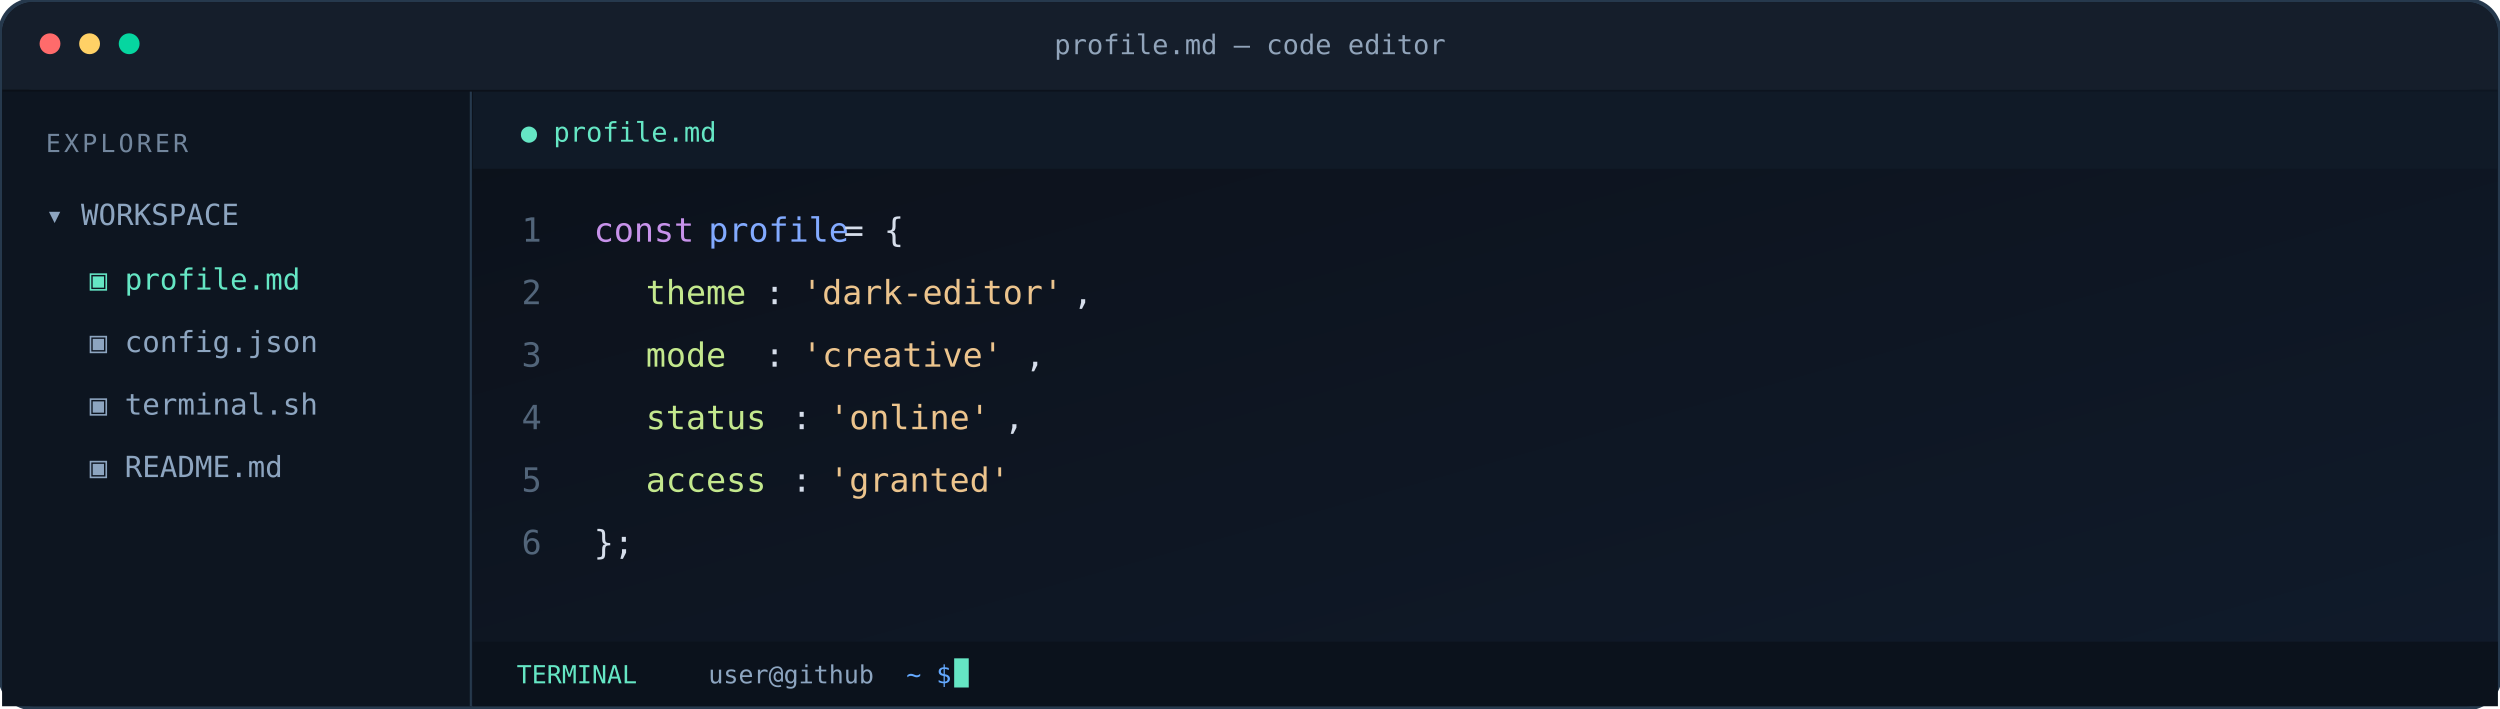
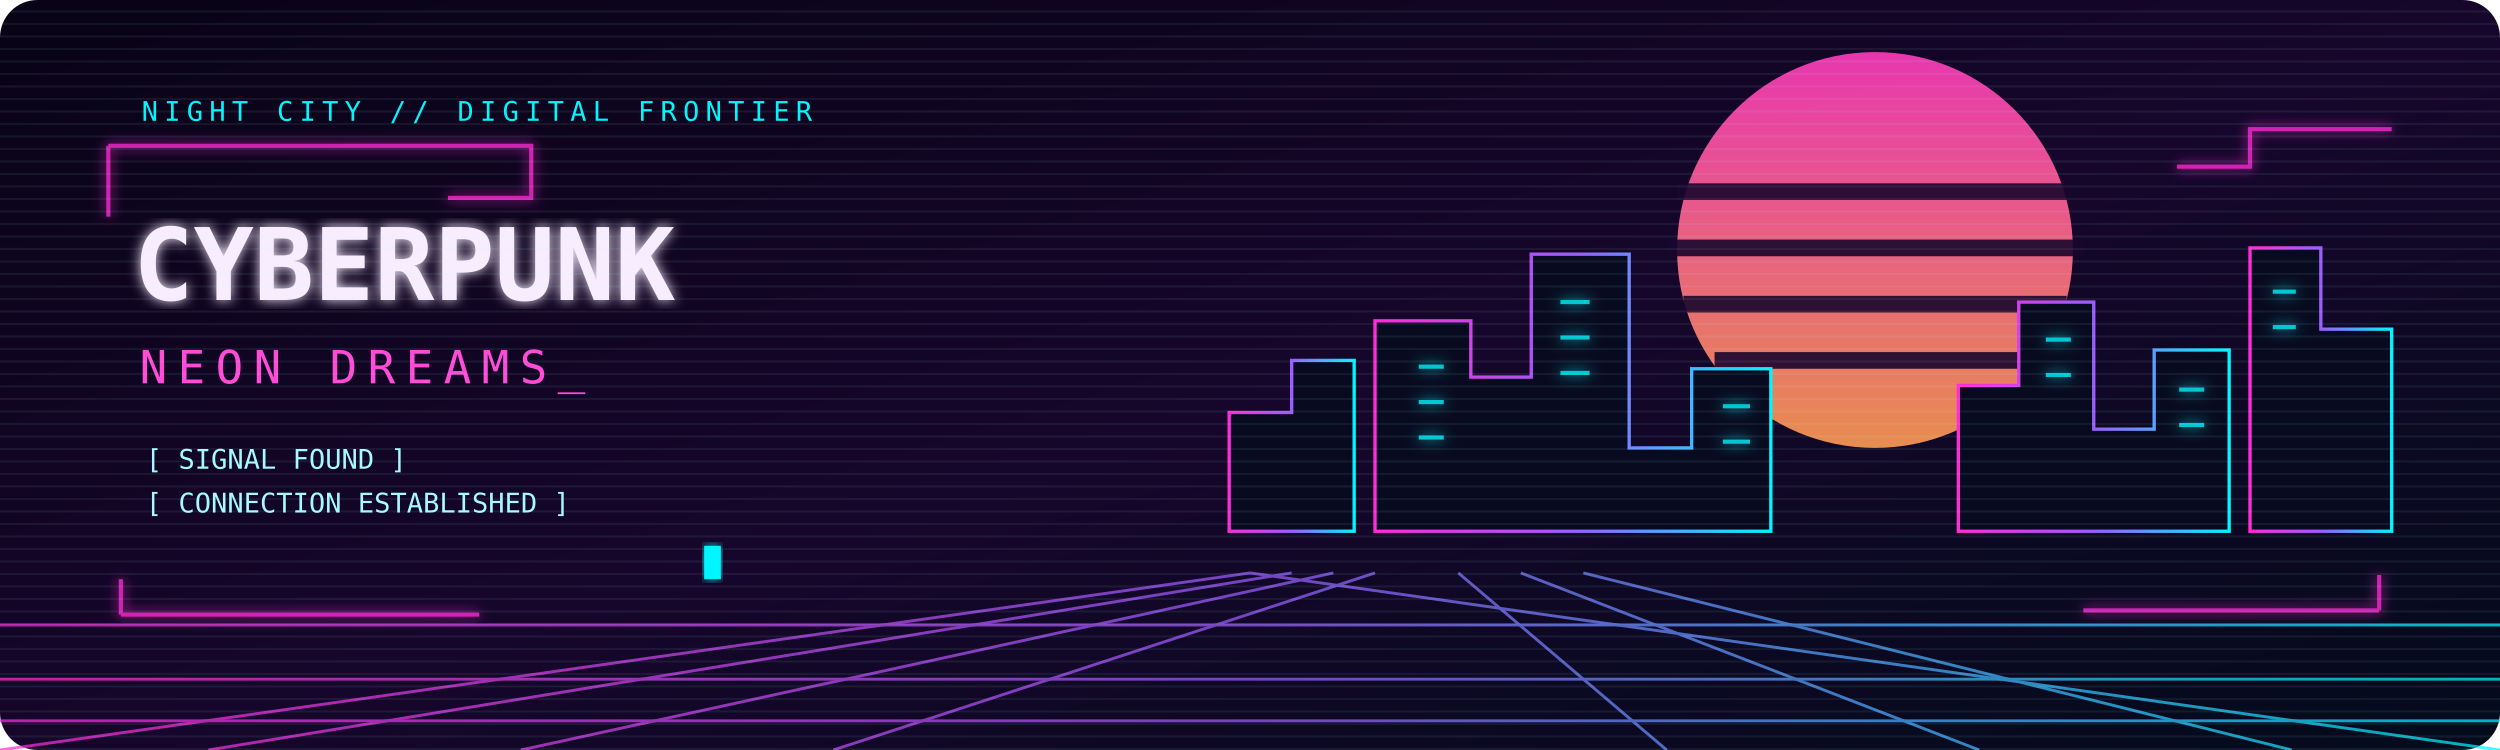
- <svg xmlns="http://www.w3.org/2000/svg" width="1200" height="340" viewBox="0 0 1200 340" role="img" aria-labelledby="title desc">
+ <svg xmlns="http://www.w3.org/2000/svg" width="1200" height="360" viewBox="0 0 1200 360" role="img" aria-labelledby="title desc">
  <defs>
    <linearGradient id="bg" x1="0" y1="0" x2="1" y2="1">
-       <stop offset="0%" stop-color="#0b0f17" />
-       <stop offset="100%" stop-color="#101b2b" />
+       <stop offset="0%" stop-color="#080316" />
+       <stop offset="52%" stop-color="#16062b" />
+       <stop offset="100%" stop-color="#030b1b" />
    </linearGradient>
+     <linearGradient id="neon" x1="0" y1="0" x2="1" y2="0">
+       <stop offset="0%" stop-color="#ff2bd6" />
+       <stop offset="50%" stop-color="#9b5cff" />
+       <stop offset="100%" stop-color="#00f5ff" />
+     </linearGradient>
+     <linearGradient id="sun" x1="0" y1="0" x2="0" y2="1">
+       <stop offset="0%" stop-color="#ff3dbd" />
+       <stop offset="100%" stop-color="#ff9b54" />
+     </linearGradient>
+     <pattern id="scan" width="4" height="6" patternUnits="userSpaceOnUse">
+       <path d="M0 5.5H4" stroke="#b4faff" stroke-opacity=".07" />
+     </pattern>
+     <filter id="glow">
+       <feGaussianBlur stdDeviation="3" result="blur" />
+       <feMerge>
+         <feMergeNode in="blur" />
+         <feMergeNode in="SourceGraphic" />
+       </feMerge>
+     </filter>
  </defs>
-   <rect width="1200" height="340" rx="16" fill="url(#bg)" stroke="#26394d" stroke-width="2" />
-   <rect x="1" y="1" width="1198" height="42" rx="15" fill="#151e2b" />
-   <path d="M1 28V43H1199V28" fill="#151e2b" />
-   <circle cx="24" cy="21" r="5" fill="#ff6b6b" />
-   <circle cx="43" cy="21" r="5" fill="#ffd166" />
-   <circle cx="62" cy="21" r="5" fill="#06d6a0" />
-   <text x="600" y="26" text-anchor="middle" font-family="monospace" font-size="13" fill="#91a4ba">profile.md — code editor</text>
-   <rect x="1" y="44" width="225" height="295" fill="#0d1520" />
-   <path d="M226 44V339" stroke="#26394d" />
-   <text x="22" y="73" font-family="monospace" font-size="12" letter-spacing="1.5" fill="#72869d">EXPLORER</text>
-   <text x="22" y="108" font-family="monospace" font-size="14" fill="#8da5c0">▾  WORKSPACE</text>
-   <text x="43" y="139" font-family="monospace" font-size="14" fill="#65e6c4">▣  profile.md</text>
-   <text x="43" y="169" font-family="monospace" font-size="14" fill="#8da5c0">▣  config.json</text>
-   <text x="43" y="199" font-family="monospace" font-size="14" fill="#8da5c0">▣  terminal.sh</text>
-   <text x="43" y="229" font-family="monospace" font-size="14" fill="#8da5c0">▣  README.md</text>
-   <rect x="227" y="44" width="972" height="37" fill="#101a27" />
-   <text x="250" y="68" font-family="monospace" font-size="13" fill="#65e6c4">● profile.md</text>
-   <g font-family="monospace" font-size="16">
-     <g fill="#52657a" text-anchor="end">
-       <text x="260" y="116">1</text>
-       <text x="260" y="146">2</text>
-       <text x="260" y="176">3</text>
-       <text x="260" y="206">4</text>
-       <text x="260" y="236">5</text>
-       <text x="260" y="266">6</text>
-     </g>
-     <text x="285" y="116" fill="#c792ea">const</text>
-     <text x="340" y="116" fill="#82aaff">profile</text>
-     <text x="405" y="116" fill="#d6deeb">= {</text>
-     <text x="310" y="146" fill="#c3e88d">theme</text>
-     <text x="367" y="146" fill="#d6deeb">:</text>
-     <text x="385" y="146" fill="#ecc48d">'dark-editor'</text>
-     <text x="515" y="146" fill="#d6deeb">,</text>
-     <text x="310" y="176" fill="#c3e88d">mode</text>
-     <text x="367" y="176" fill="#d6deeb">:</text>
-     <text x="385" y="176" fill="#ecc48d">'creative'</text>
-     <text x="492" y="176" fill="#d6deeb">,</text>
-     <text x="310" y="206" fill="#c3e88d">status</text>
-     <text x="380" y="206" fill="#d6deeb">:</text>
-     <text x="398" y="206" fill="#ecc48d">'online'</text>
-     <text x="482" y="206" fill="#d6deeb">,</text>
-     <text x="310" y="236" fill="#c3e88d">access</text>
-     <text x="380" y="236" fill="#d6deeb">:</text>
-     <text x="398" y="236" fill="#ecc48d">'granted'</text>
-     <text x="285" y="266" fill="#d6deeb">};</text>
+   <rect width="1200" height="360" rx="18" fill="url(#bg)" />
+   <circle cx="900" cy="120" r="95" fill="url(#sun)" opacity=".9" />
+   <g stroke="#19052c" stroke-width="8" opacity=".9">
+     <path d="M805 92H995M800 119H1000M808 146H992M823 173H977" />
  </g>
-   <rect x="227" y="308" width="972" height="31" fill="#0b121c" />
-   <text x="248" y="328" font-family="monospace" font-size="12" fill="#65e6c4">TERMINAL</text>
-   <text x="340" y="328" font-family="monospace" font-size="12" fill="#8da5c0">user@github</text>
-   <text x="435" y="328" font-family="monospace" font-size="12" fill="#64a9ff">~ $</text>
-   <rect x="458" y="316" width="7" height="14" fill="#65e6c4" />
+   <g fill="#080b20" stroke="url(#neon)" stroke-width="1.6">
+     <path d="M660 255V154H706V181H735V122H782V215H812V177H850V255Z" />
+     <path d="M940 255V185H969V145H1005V206H1034V168H1070V255Z" />
+     <path d="M1080 255V119H1114V158H1148V255Z" />
+     <path d="M590 255V198H620V173H650V255Z" />
+   </g>
+   <g stroke="#00f5ff" stroke-width="2" filter="url(#glow)" opacity=".8">
+     <path d="M681 176H693M681 193H693M681 210H693M749 145H763M749 162H763M749 179H763M827 195H840M827 212H840M982 163H994M982 180H994M1046 187H1058M1046 204H1058M1091 140H1102M1091 157H1102" />
+   </g>
+   <g fill="none" stroke="url(#neon)" stroke-width="1.4" opacity=".72">
+     <path d="M0 275H1200" />
+     <path d="M0 360L600 275L1200 360M100 360L620 275M250 360L640 275M400 360L660 275M800 360L700 275M950 360L730 275M1100 360L760 275" />
+     <path d="M0 300H1200M0 326H1200M0 346H1200" />
+   </g>
+   <g fill="none" stroke="#ff2bd6" stroke-width="2" opacity=".8" filter="url(#glow)">
+     <path d="M52 70H255V95H215M52 70V104M1148 62H1080V80H1045" />
+     <path d="M58 295H230M58 295V278M1142 293H1000M1142 293V276" />
+   </g>
+   <text x="68" y="58" font-family="monospace" font-size="13" letter-spacing="3" fill="#00f5ff">NIGHT CITY // DIGITAL FRONTIER</text>
+   <text x="64" y="144" font-family="monospace" font-size="48" font-weight="700" fill="#f8edff" filter="url(#glow)">CYBERPUNK</text>
+   <text x="67" y="184" font-family="monospace" font-size="22" letter-spacing="5" fill="#ff4bd8">NEON DREAMS_</text>
+   <g font-family="monospace" font-size="13" fill="#a6faff">
+     <text x="70" y="225">[ SIGNAL FOUND ]</text>
+     <text x="70" y="246">[ CONNECTION ESTABLISHED ]</text>
+   </g>
+   <rect width="1200" height="360" rx="18" fill="url(#scan)" />
+   <path d="M67 270H330" stroke="url(#neon)" stroke-width="3" filter="url(#glow)" />
+   <rect x="338" y="262" width="8" height="16" fill="#00f5ff" filter="url(#glow)" />
</svg>
